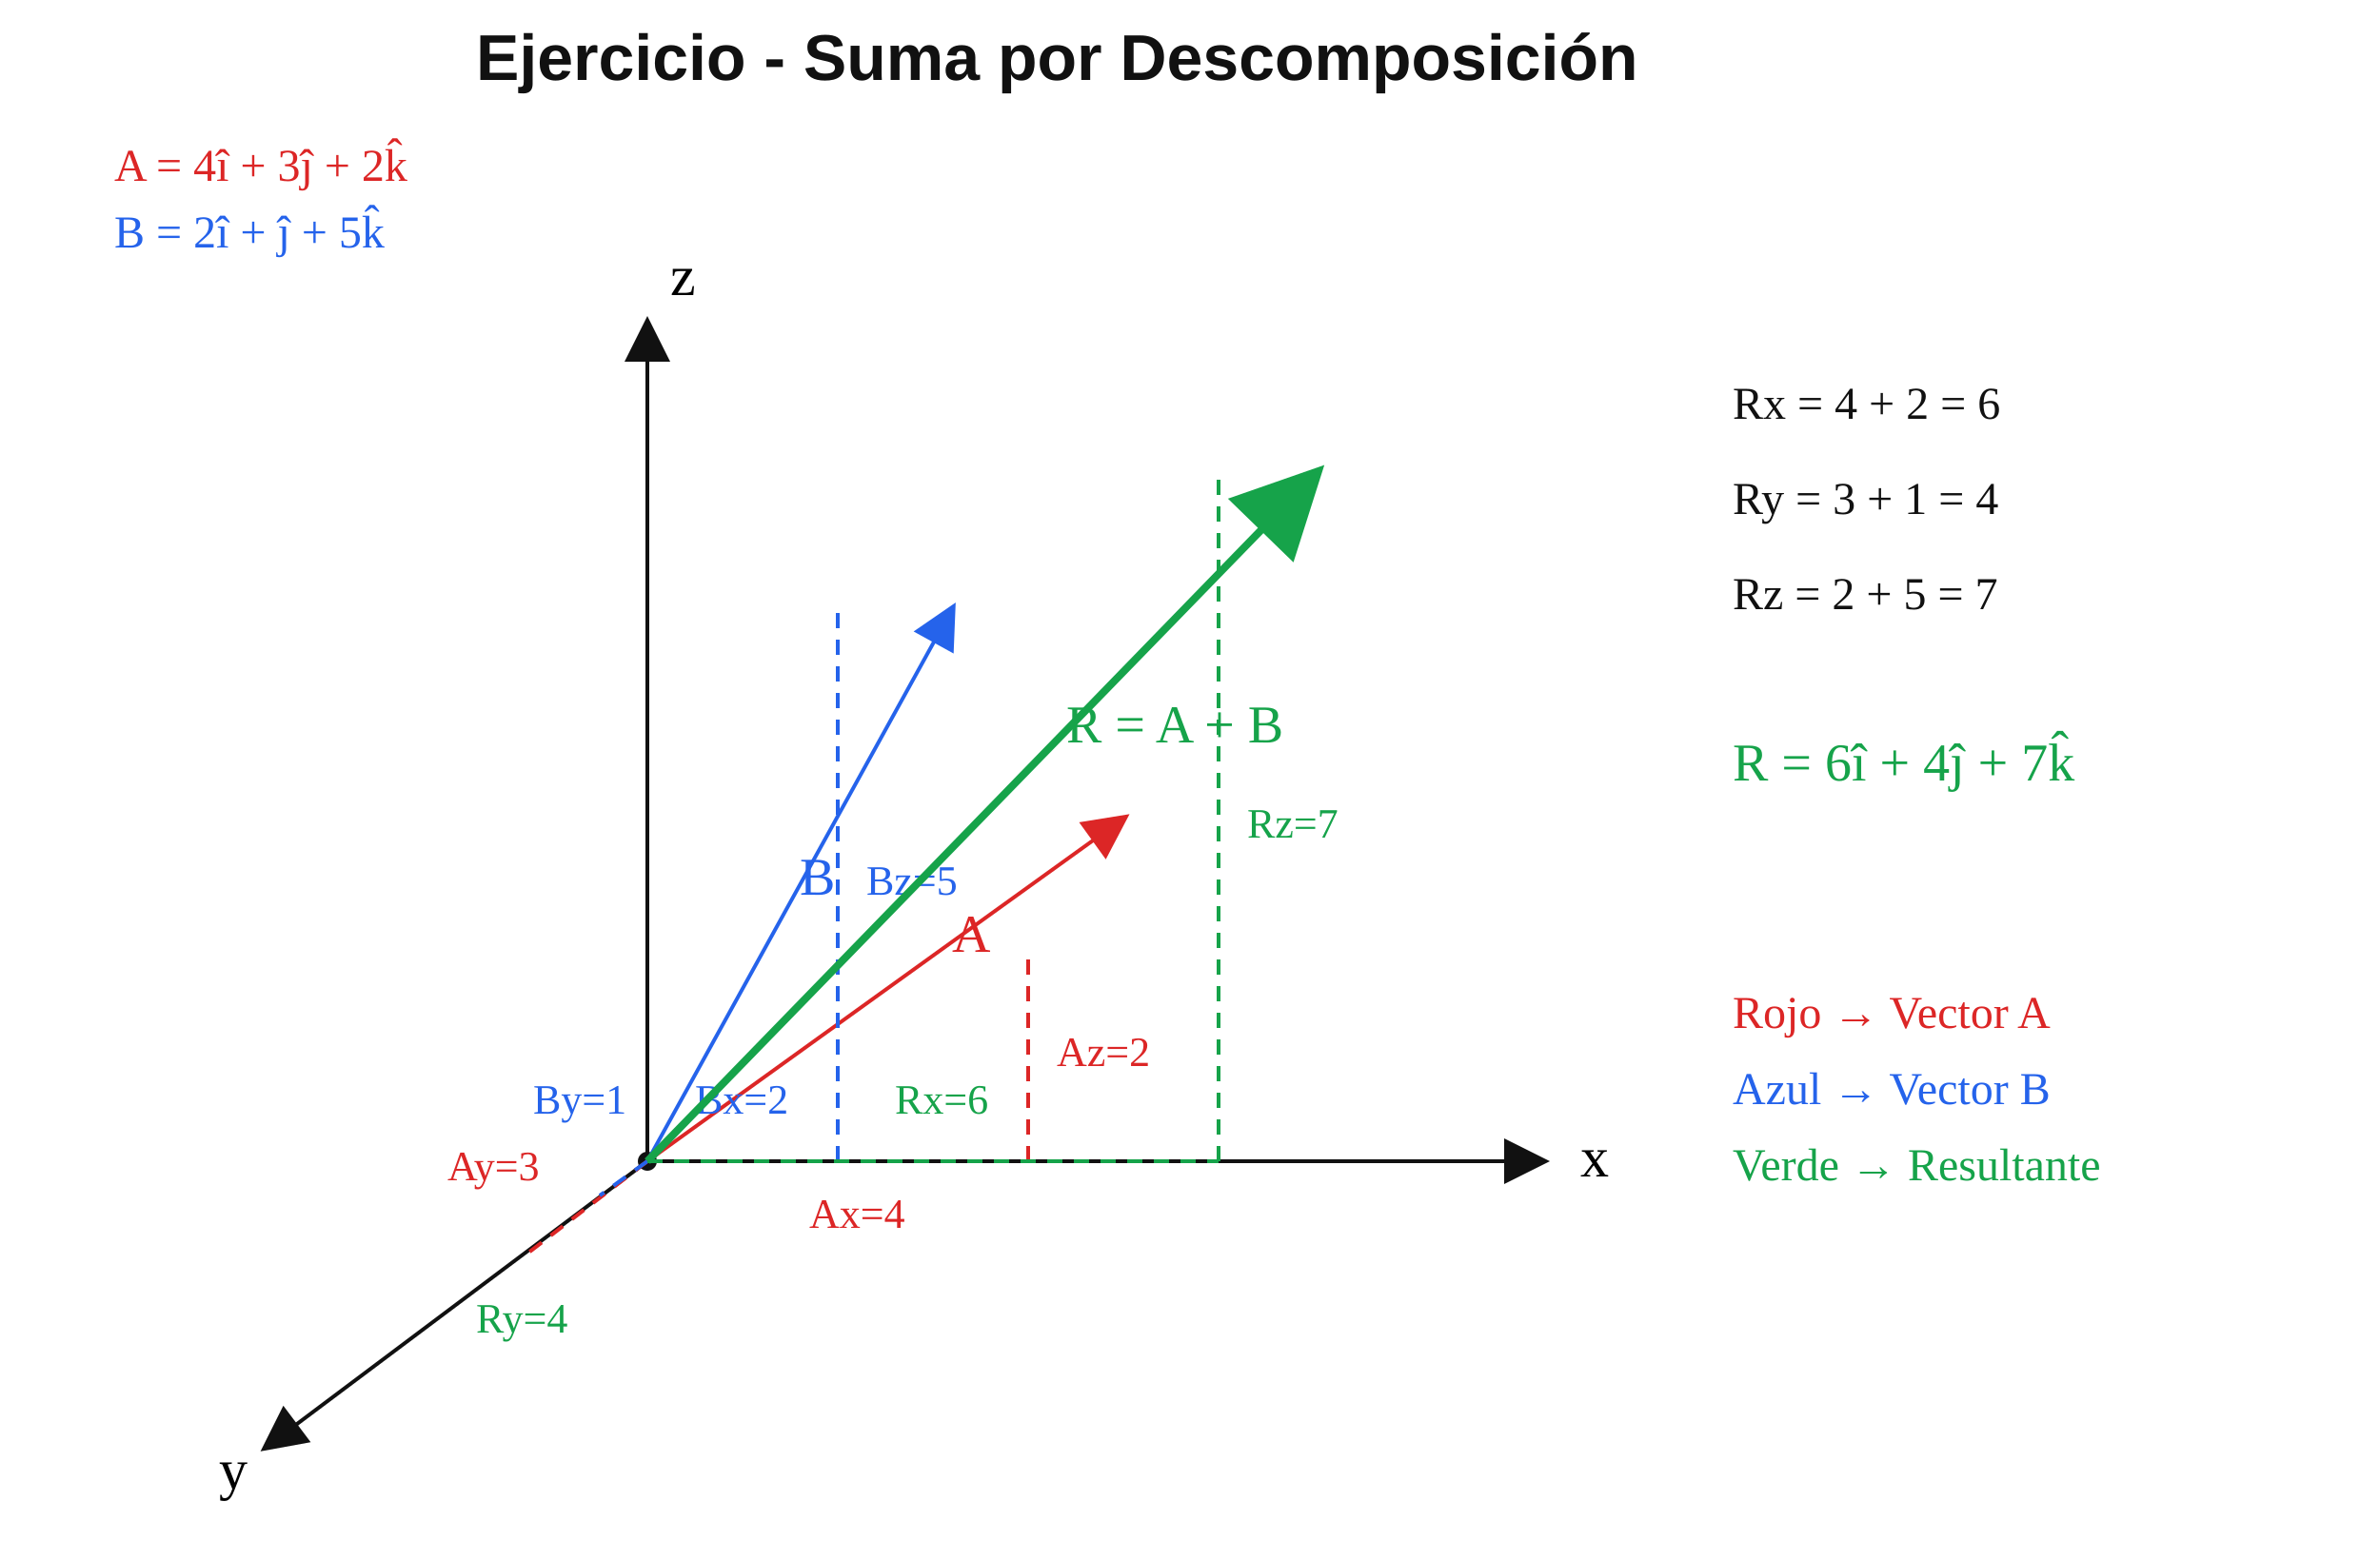
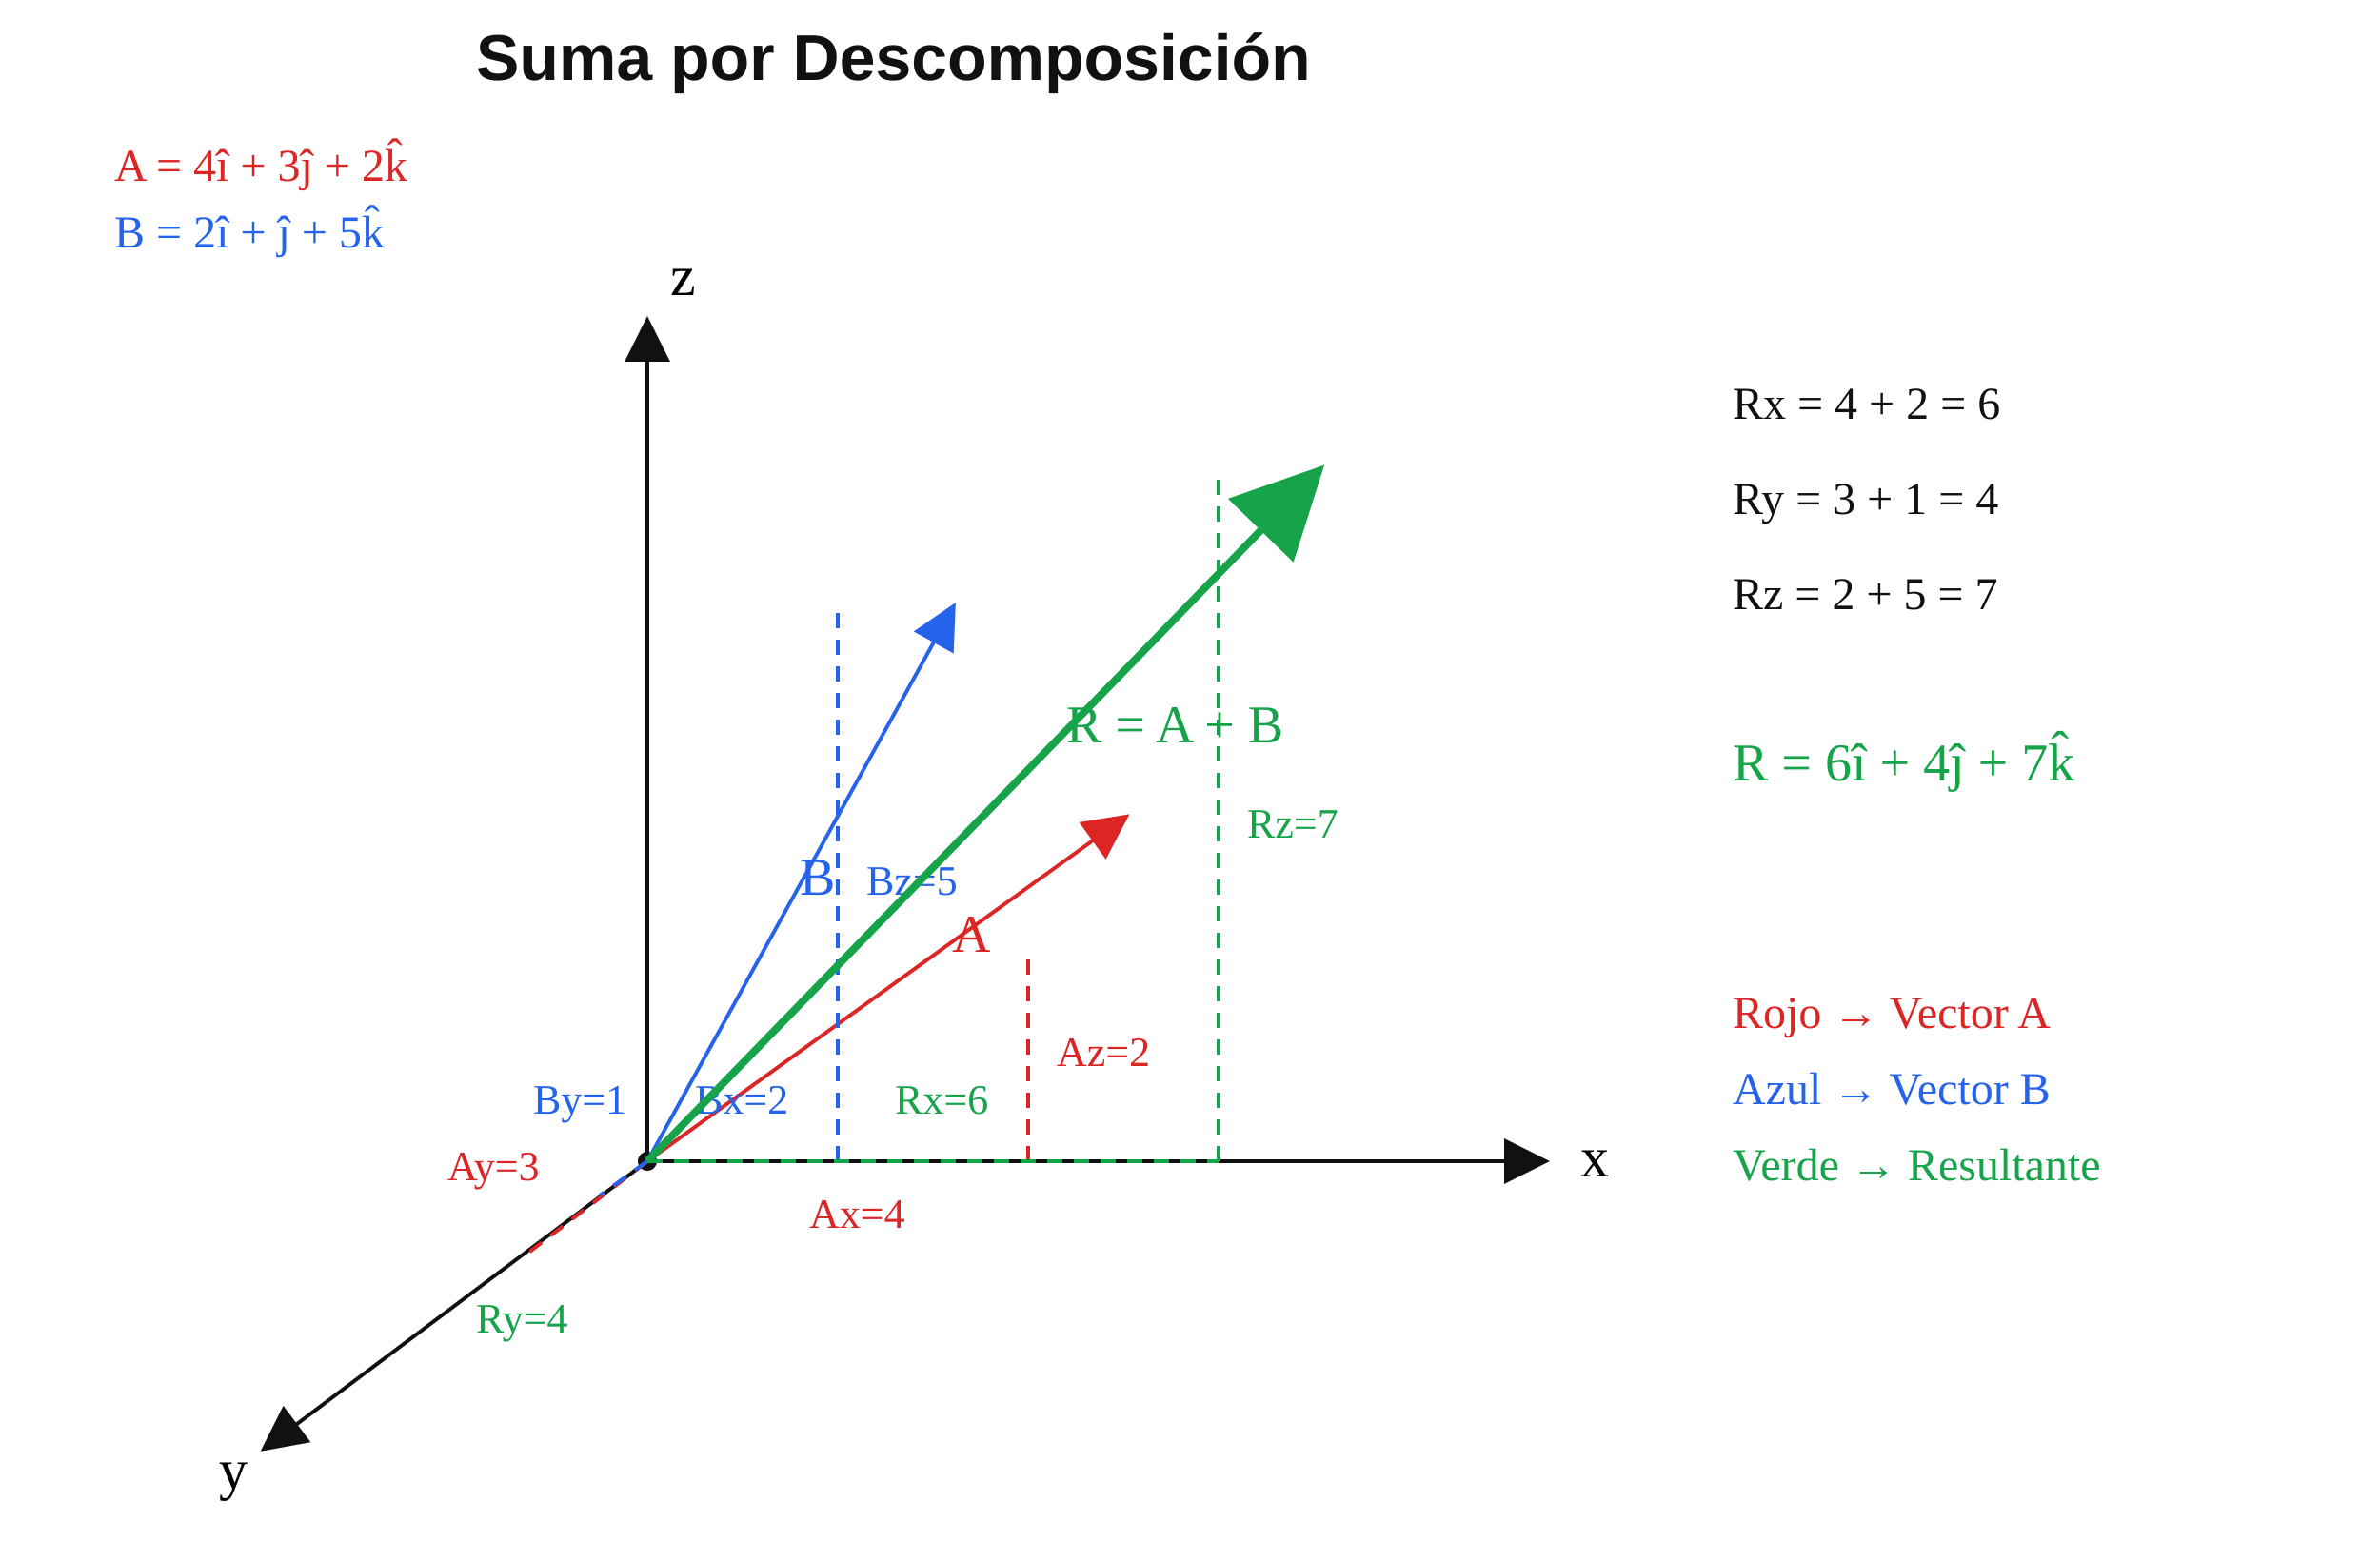
<svg xmlns="http://www.w3.org/2000/svg" width="1250" height="820" viewBox="0 0 1250 820">
  <defs>
    <marker id="arrowBlack" markerWidth="12" markerHeight="12" refX="10" refY="6" orient="auto">
      <path d="M0,0 L12,6 L0,12 Z" fill="#111" />
    </marker>
    <marker id="arrowRed" markerWidth="12" markerHeight="12" refX="10" refY="6" orient="auto">
      <path d="M0,0 L12,6 L0,12 Z" fill="#dc2626" />
    </marker>
    <marker id="arrowBlue" markerWidth="12" markerHeight="12" refX="10" refY="6" orient="auto">
      <path d="M0,0 L12,6 L0,12 Z" fill="#2563eb" />
    </marker>
    <marker id="arrowGreen" markerWidth="12" markerHeight="12" refX="10" refY="6" orient="auto">
      <path d="M0,0 L12,6 L0,12 Z" fill="#16a34a" />
    </marker>
  </defs>
  <rect width="100%" height="100%" fill="white" />
  <text x="250" y="42" font-size="34" font-family="Arial" font-weight="bold" fill="#111">
- Ejercicio - Suma por Descomposición
+ Suma por Descomposición
</text>
  <text x="60" y="95" font-size="24" fill="#dc2626">A = 4î + 3ĵ + 2k̂</text>
  <text x="60" y="130" font-size="24" fill="#2563eb">B = 2î + ĵ + 5k̂</text>
  <circle cx="340" cy="610" r="5" fill="#111" />
  <line x1="340" y1="610" x2="810" y2="610" stroke="#111" stroke-width="2" marker-end="url(#arrowBlack)" />
  <text x="830" y="618" font-size="30">x</text>
  <line x1="340" y1="610" x2="340" y2="170" stroke="#111" stroke-width="2" marker-end="url(#arrowBlack)" />
  <text x="352" y="155" font-size="30">z</text>
  <line x1="340" y1="610" x2="140" y2="760" stroke="#111" stroke-width="2" marker-end="url(#arrowBlack)" />
  <text x="115" y="782" font-size="30">y</text>
  <line x1="340" y1="610" x2="590" y2="430" stroke="#dc2626" stroke-width="2" marker-end="url(#arrowRed)" />
  <text x="500" y="500" font-size="28" fill="#dc2626">A</text>
  <line x1="340" y1="610" x2="540" y2="610" stroke="#dc2626" stroke-width="2" stroke-dasharray="8 6" />
  <line x1="540" y1="610" x2="540" y2="500" stroke="#dc2626" stroke-width="2" stroke-dasharray="8 6" />
  <line x1="340" y1="610" x2="275" y2="660" stroke="#dc2626" stroke-width="2" stroke-dasharray="8 6" />
  <text x="425" y="645" font-size="22" fill="#dc2626">Ax=4</text>
  <text x="555" y="560" font-size="22" fill="#dc2626">Az=2</text>
  <text x="235" y="620" font-size="22" fill="#dc2626">Ay=3</text>
  <line x1="340" y1="610" x2="500" y2="320" stroke="#2563eb" stroke-width="2" marker-end="url(#arrowBlue)" />
  <text x="420" y="470" font-size="28" fill="#2563eb">B</text>
  <line x1="340" y1="610" x2="440" y2="610" stroke="#2563eb" stroke-width="2" stroke-dasharray="8 6" />
  <line x1="440" y1="610" x2="440" y2="320" stroke="#2563eb" stroke-width="2" stroke-dasharray="8 6" />
  <line x1="340" y1="610" x2="315" y2="628" stroke="#2563eb" stroke-width="2" stroke-dasharray="8 6" />
  <text x="365" y="585" font-size="22" fill="#2563eb">Bx=2</text>
  <text x="455" y="470" font-size="22" fill="#2563eb">Bz=5</text>
  <text x="280" y="585" font-size="22" fill="#2563eb">By=1</text>
  <line x1="340" y1="610" x2="690" y2="250" stroke="#16a34a" stroke-width="4" marker-end="url(#arrowGreen)" />
  <text x="560" y="390" font-size="28" fill="#16a34a">R = A + B</text>
  <line x1="340" y1="610" x2="640" y2="610" stroke="#16a34a" stroke-width="2" stroke-dasharray="8 6" />
  <line x1="640" y1="610" x2="640" y2="250" stroke="#16a34a" stroke-width="2" stroke-dasharray="8 6" />
  <text x="470" y="585" font-size="22" fill="#16a34a">Rx=6</text>
  <text x="655" y="440" font-size="22" fill="#16a34a">Rz=7</text>
  <text x="250" y="700" font-size="22" fill="#16a34a">Ry=4</text>
  <text x="910" y="220" font-size="24" fill="#111">Rx = 4 + 2 = 6</text>
  <text x="910" y="270" font-size="24" fill="#111">Ry = 3 + 1 = 4</text>
  <text x="910" y="320" font-size="24" fill="#111">Rz = 2 + 5 = 7</text>
  <text x="910" y="410" font-size="28" fill="#16a34a">
R = 6î + 4ĵ + 7k̂
</text>
  <text x="910" y="540" font-size="24" fill="#dc2626">Rojo → Vector A</text>
  <text x="910" y="580" font-size="24" fill="#2563eb">Azul → Vector B</text>
  <text x="910" y="620" font-size="24" fill="#16a34a">Verde → Resultante</text>
</svg>
